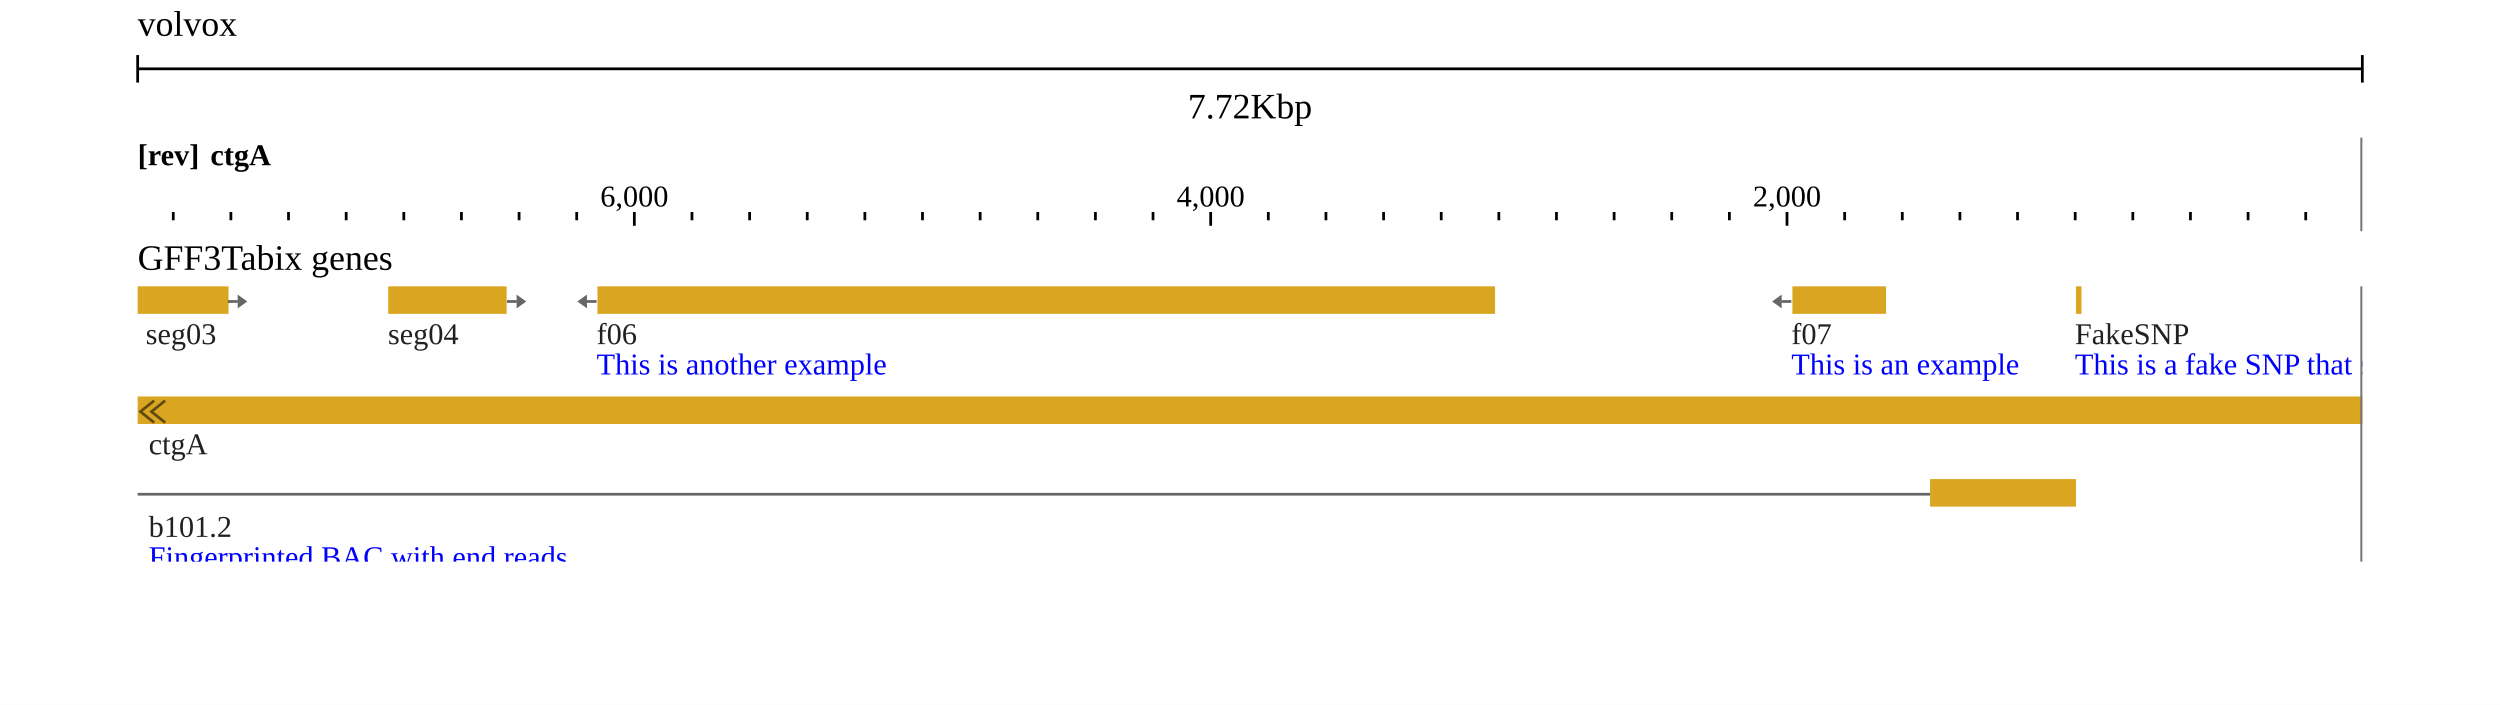
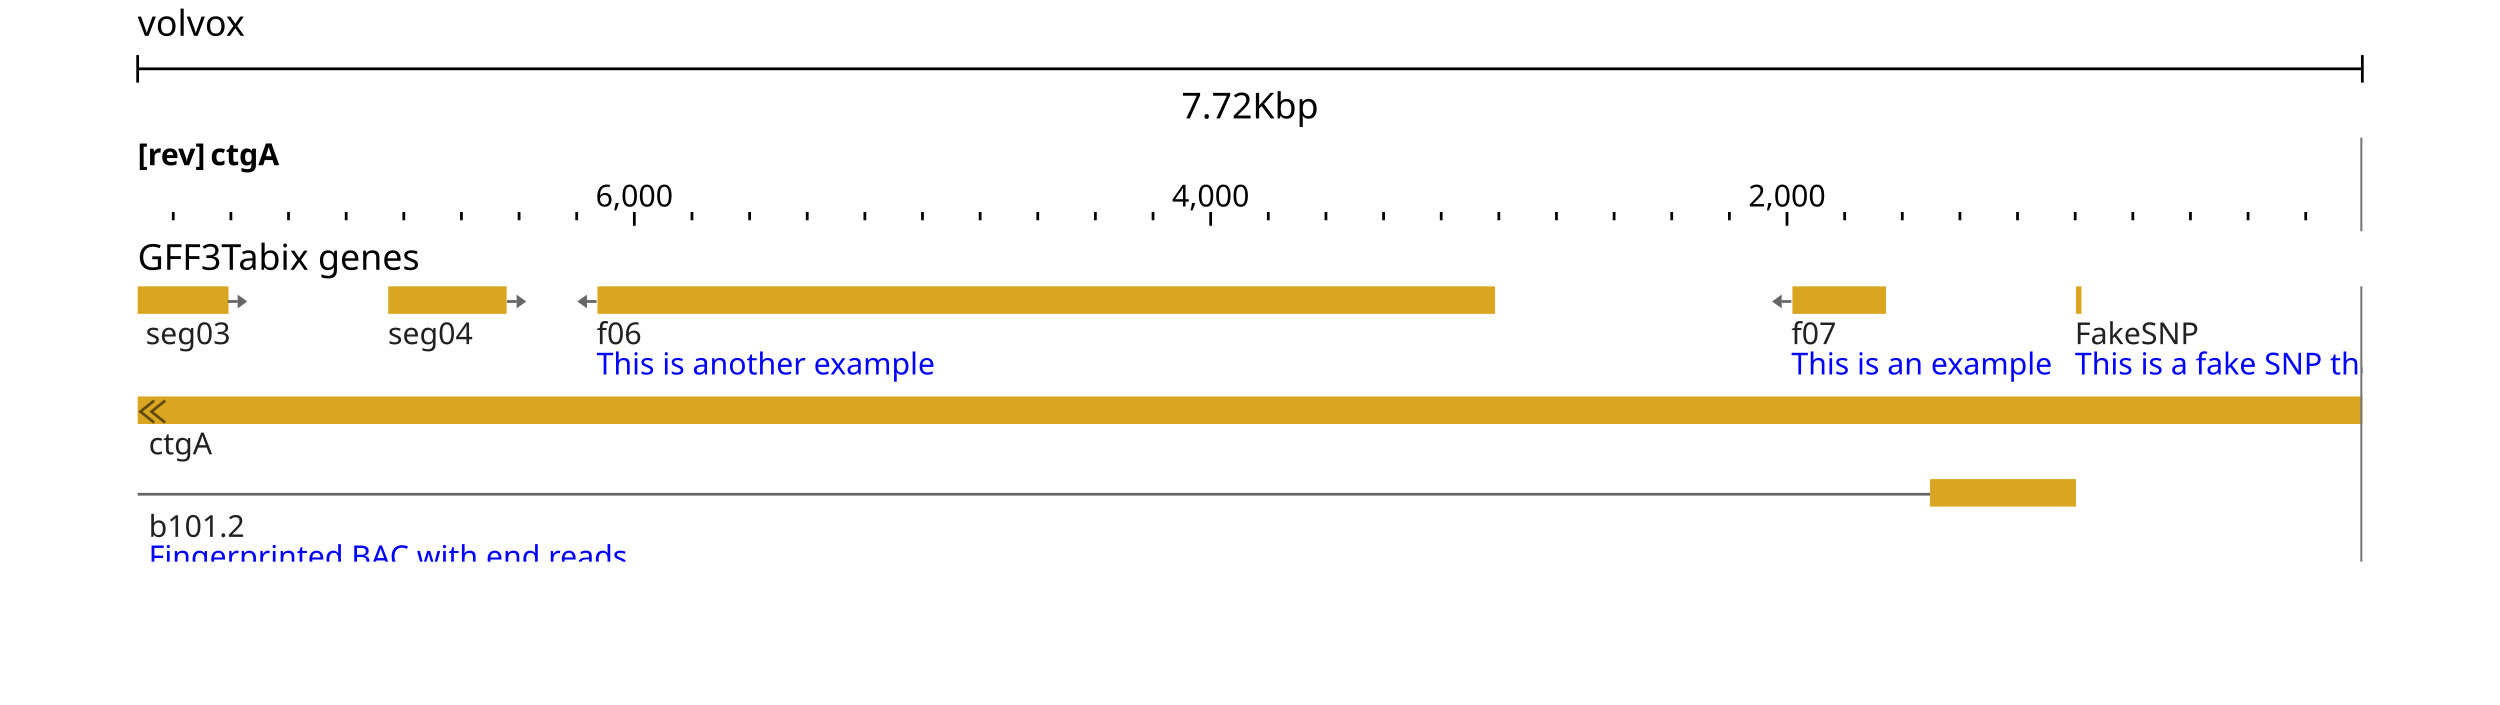
- <svg xmlns="http://www.w3.org/2000/svg" width="908" height="256" viewBox="0 0 908 256">
+ <svg xmlns="http://www.w3.org/2000/svg" width="908" height="256" viewBox="0 0 908 256" font-family="sans-serif">
  <rect width="908" height="256" fill="#ffffff" />
  <g transform="translate(50 0)">
    <g transform="translate(0)">
      <g id="header">
        <text x="0" y="13" font-size="13" fill="#000000">volvox</text>
        <g transform="translate(0 25)">
          <line x1="0" x2="808" y1="0" y2="0" stroke="#000000" />
          <line x1="0" x2="0" y1="-5" y2="5" stroke="#000000" />
          <line x1="808" x2="808" y1="-5" y2="5" stroke="#000000" />
          <text x="404" y="18" text-anchor="middle" font-size="13" fill="#000000">7.72Kbp</text>
        </g>
        <g transform="translate(0 50)">
          <defs>
            <clipPath id="ruler-clip-0">
              <rect x="0" y="0" width="808" height="34" />
            </clipPath>
          </defs>
          <g clip-path="url(#ruler-clip-0)">
            <rect x="807.27" width="3" y="0" height="34" fill="#757575" />
            <path d="M599.04 27V32M389.72 27V32M180.39 27V32M-28.94 27V32M-238.26 27V32M787.44 27V30M766.5 27V30M745.57 27V30M724.64 27V30M703.71 27V30M682.77 27V30M661.84 27V30M640.91 27V30M619.98 27V30M578.11 27V30M557.18 27V30M536.25 27V30M515.31 27V30M494.38 27V30M473.45 27V30M452.52 27V30M431.58 27V30M410.65 27V30M368.78 27V30M347.85 27V30M326.92 27V30M305.99 27V30M285.05 27V30M264.12 27V30M243.19 27V30M222.26 27V30M201.32 27V30M159.46 27V30M138.53 27V30M117.59 27V30M96.66 27V30M75.73 27V30M54.79 27V30M33.86 27V30M12.93 27V30M-8 27V30M-49.87 27V30M-70.8 27V30M-91.73 27V30M-112.67 27V30M-133.6 27V30M-154.53 27V30M-175.46 27V30M-196.4 27V30M-217.33 27V30M-259.19 27V30M-280.13 27V30M-301.06 27V30M-321.99 27V30M-342.93 27V30M-363.86 27V30M-384.79 27V30M-405.72 27V30" stroke-width="1" stroke="#000000" fill="none" />
            <text x="599.04" y="25" text-anchor="middle" font-size="11" fill="#000000">2,000</text>
            <text x="389.72" y="25" text-anchor="middle" font-size="11" fill="#000000">4,000</text>
            <text x="180.39" y="25" text-anchor="middle" font-size="11" fill="#000000">6,000</text>
            <text x="0" y="10" font-size="11" font-weight="bold" fill="#000000">[rev]</text>
            <g transform="translate(26.41 0)">
              <defs>
                <clipPath id="reflabel-0-volvox:ctgA:4137:11781:0:rev">
                  <rect x="0" y="0" width="780.85" height="13" />
                </clipPath>
              </defs>
              <g clip-path="url(#reflabel-0-volvox:ctgA:4137:11781:0:rev)">
                <text x="0" y="10" font-size="11" font-weight="bold" fill="#000000">ctgA</text>
              </g>
            </g>
          </g>
        </g>
      </g>
    </g>
    <g transform="translate(0 84)">
      <g transform="translate(0 0)">
        <defs>
          <clipPath id="track-clip-0-gff3tabix_genes">
            <rect x="-50" y="20" width="858" height="100" />
          </clipPath>
        </defs>
        <g clip-path="url(#track-clip-0-gff3tabix_genes)">
          <g transform="translate(0 20)">
            <defs>
              <clipPath id="display-clip-0-0-0">
                <rect x="0" y="0" width="808" height="100" />
              </clipPath>
            </defs>
            <g clip-path="url(#display-clip-0-0-0)">
              <g>
                <clipPath id="svgcanvas-clip-0">
                  <path d="M0,0h808v100h-808Z" />
                </clipPath>
                <g clip-path="url(#svgcanvas-clip-0)">
                  <path d="M651.27,75.5L-1232.56,75.5" fill="none" stroke="rgb(0,0,0)" stroke-opacity="0.6" stroke-width="1" />
                  <rect x="-4425" y="40" width="5233" height="10" fill="rgb(218,165,32)" />
                  <rect x="651" y="70" width="53" height="10" fill="rgb(218,165,32)" />
                  <rect x="704" y="0" width="2" height="10" fill="rgb(218,165,32)" />
                  <rect x="601" y="0" width="34" height="10" fill="rgb(218,165,32)" />
                  <rect x="167" y="0" width="326" height="10" fill="rgb(218,165,32)" />
                  <rect x="91" y="0" width="43" height="10" fill="rgb(218,165,32)" />
                  <rect x="-2" y="0" width="35" height="10" fill="rgb(218,165,32)" />
                  <rect x="-134" y="0" width="105" height="10" fill="rgb(218,165,32)" />
                  <rect x="-220" y="0" width="44" height="10" fill="rgb(218,165,32)" />
                  <rect x="-395" y="0" width="157" height="10" fill="rgb(218,165,32)" />
                  <rect x="597.11" y="5" width="3.5" height="1" fill="rgb(0,0,0)" fill-opacity="0.6" />
                  <path d="M597.11,3L597.11,8L593.61,5.5Z" fill="rgb(0,0,0)" fill-opacity="0.6" stroke="none" />
                  <rect x="163.18" y="5" width="3.5" height="1" fill="rgb(0,0,0)" fill-opacity="0.6" />
                  <path d="M163.18,3L163.18,8L159.68,5.5Z" fill="rgb(0,0,0)" fill-opacity="0.6" stroke="none" />
                  <rect x="134.13" y="5" width="3.5" height="1" fill="rgb(0,0,0)" fill-opacity="0.6" />
                  <path d="M137.63,3L137.63,8L141.13,5.5Z" fill="rgb(0,0,0)" fill-opacity="0.6" stroke="none" />
                  <rect x="32.82" y="5" width="3.5" height="1" fill="rgb(0,0,0)" fill-opacity="0.6" />
                  <path d="M36.32,3L36.32,8L39.82,5.5Z" fill="rgb(0,0,0)" fill-opacity="0.6" stroke="none" />
                  <rect x="-28.94" y="5" width="3.5" height="1" fill="rgb(0,0,0)" fill-opacity="0.6" />
                  <path d="M-25.44,3L-25.44,8L-21.94,5.5Z" fill="rgb(0,0,0)" fill-opacity="0.6" stroke="none" />
                  <rect x="-175.88" y="5" width="3.5" height="1" fill="rgb(0,0,0)" fill-opacity="0.6" />
                  <path d="M-172.38,3L-172.38,8L-168.88,5.5Z" fill="rgb(0,0,0)" fill-opacity="0.6" stroke="none" />
                  <rect x="-398.86" y="5" width="3.5" height="1" fill="rgb(0,0,0)" fill-opacity="0.6" />
                  <path d="M-398.86,3L-398.86,8L-402.36,5.5Z" fill="rgb(0,0,0)" fill-opacity="0.6" stroke="none" />
                  <path d="M6,41.5L1,45.5L6,49.5" fill="none" stroke="rgb(0,0,0)" stroke-opacity="0.55" stroke-width="1" />
                  <path d="M10,41.5L5,45.5L10,49.5" fill="none" stroke="rgb(0,0,0)" stroke-opacity="0.55" stroke-width="1" />
                </g>
              </g>
              <g>
                <text x="4" y="61" fill="rgb(0,0,0)" fill-opacity="0.87" font-size="11" text-anchor="start" dominant-baseline="auto">ctgA</text>
                <text x="4" y="91" fill="rgb(0,0,0)" fill-opacity="0.87" font-size="11" text-anchor="start" dominant-baseline="auto">b101.2</text>
                <text x="4" y="102" fill="blue" font-size="11" text-anchor="start" dominant-baseline="auto">Fingerprinted BAC with end reads</text>
                <text x="703.6" y="21" fill="rgb(0,0,0)" fill-opacity="0.87" font-size="11" text-anchor="start" dominant-baseline="auto">FakeSNP</text>
                <text x="703.6" y="32" fill="blue" font-size="11" text-anchor="start" dominant-baseline="auto">This is a fake SNP that should appear a…</text>
                <text x="600.61" y="21" fill="rgb(0,0,0)" fill-opacity="0.87" font-size="11" text-anchor="start" dominant-baseline="auto">f07</text>
                <text x="600.61" y="32" fill="blue" font-size="11" text-anchor="start" dominant-baseline="auto">This is an example</text>
                <text x="166.68" y="21" fill="rgb(0,0,0)" fill-opacity="0.87" font-size="11" text-anchor="start" dominant-baseline="auto">f06</text>
                <text x="166.68" y="32" fill="blue" font-size="11" text-anchor="start" dominant-baseline="auto">This is another example</text>
                <text x="90.9" y="21" fill="rgb(0,0,0)" fill-opacity="0.87" font-size="11" text-anchor="start" dominant-baseline="auto">seg04</text>
                <text x="2.91" y="21" fill="rgb(0,0,0)" fill-opacity="0.87" font-size="11" text-anchor="start" dominant-baseline="auto">seg03</text>
              </g>
            </g>
            <rect x="807.27" width="3" y="0" height="100" fill="#757575" />
          </g>
        </g>
        <text x="0" y="14" font-size="13" fill="#000000">GFF3Tabix genes</text>
      </g>
    </g>
    <g transform="translate(0 84)">
      <defs>
        <clipPath id="highlight-clip-0">
          <rect x="0" y="0" width="808" height="122" />
        </clipPath>
      </defs>
      <g clip-path="url(#highlight-clip-0)" />
    </g>
  </g>
</svg>
